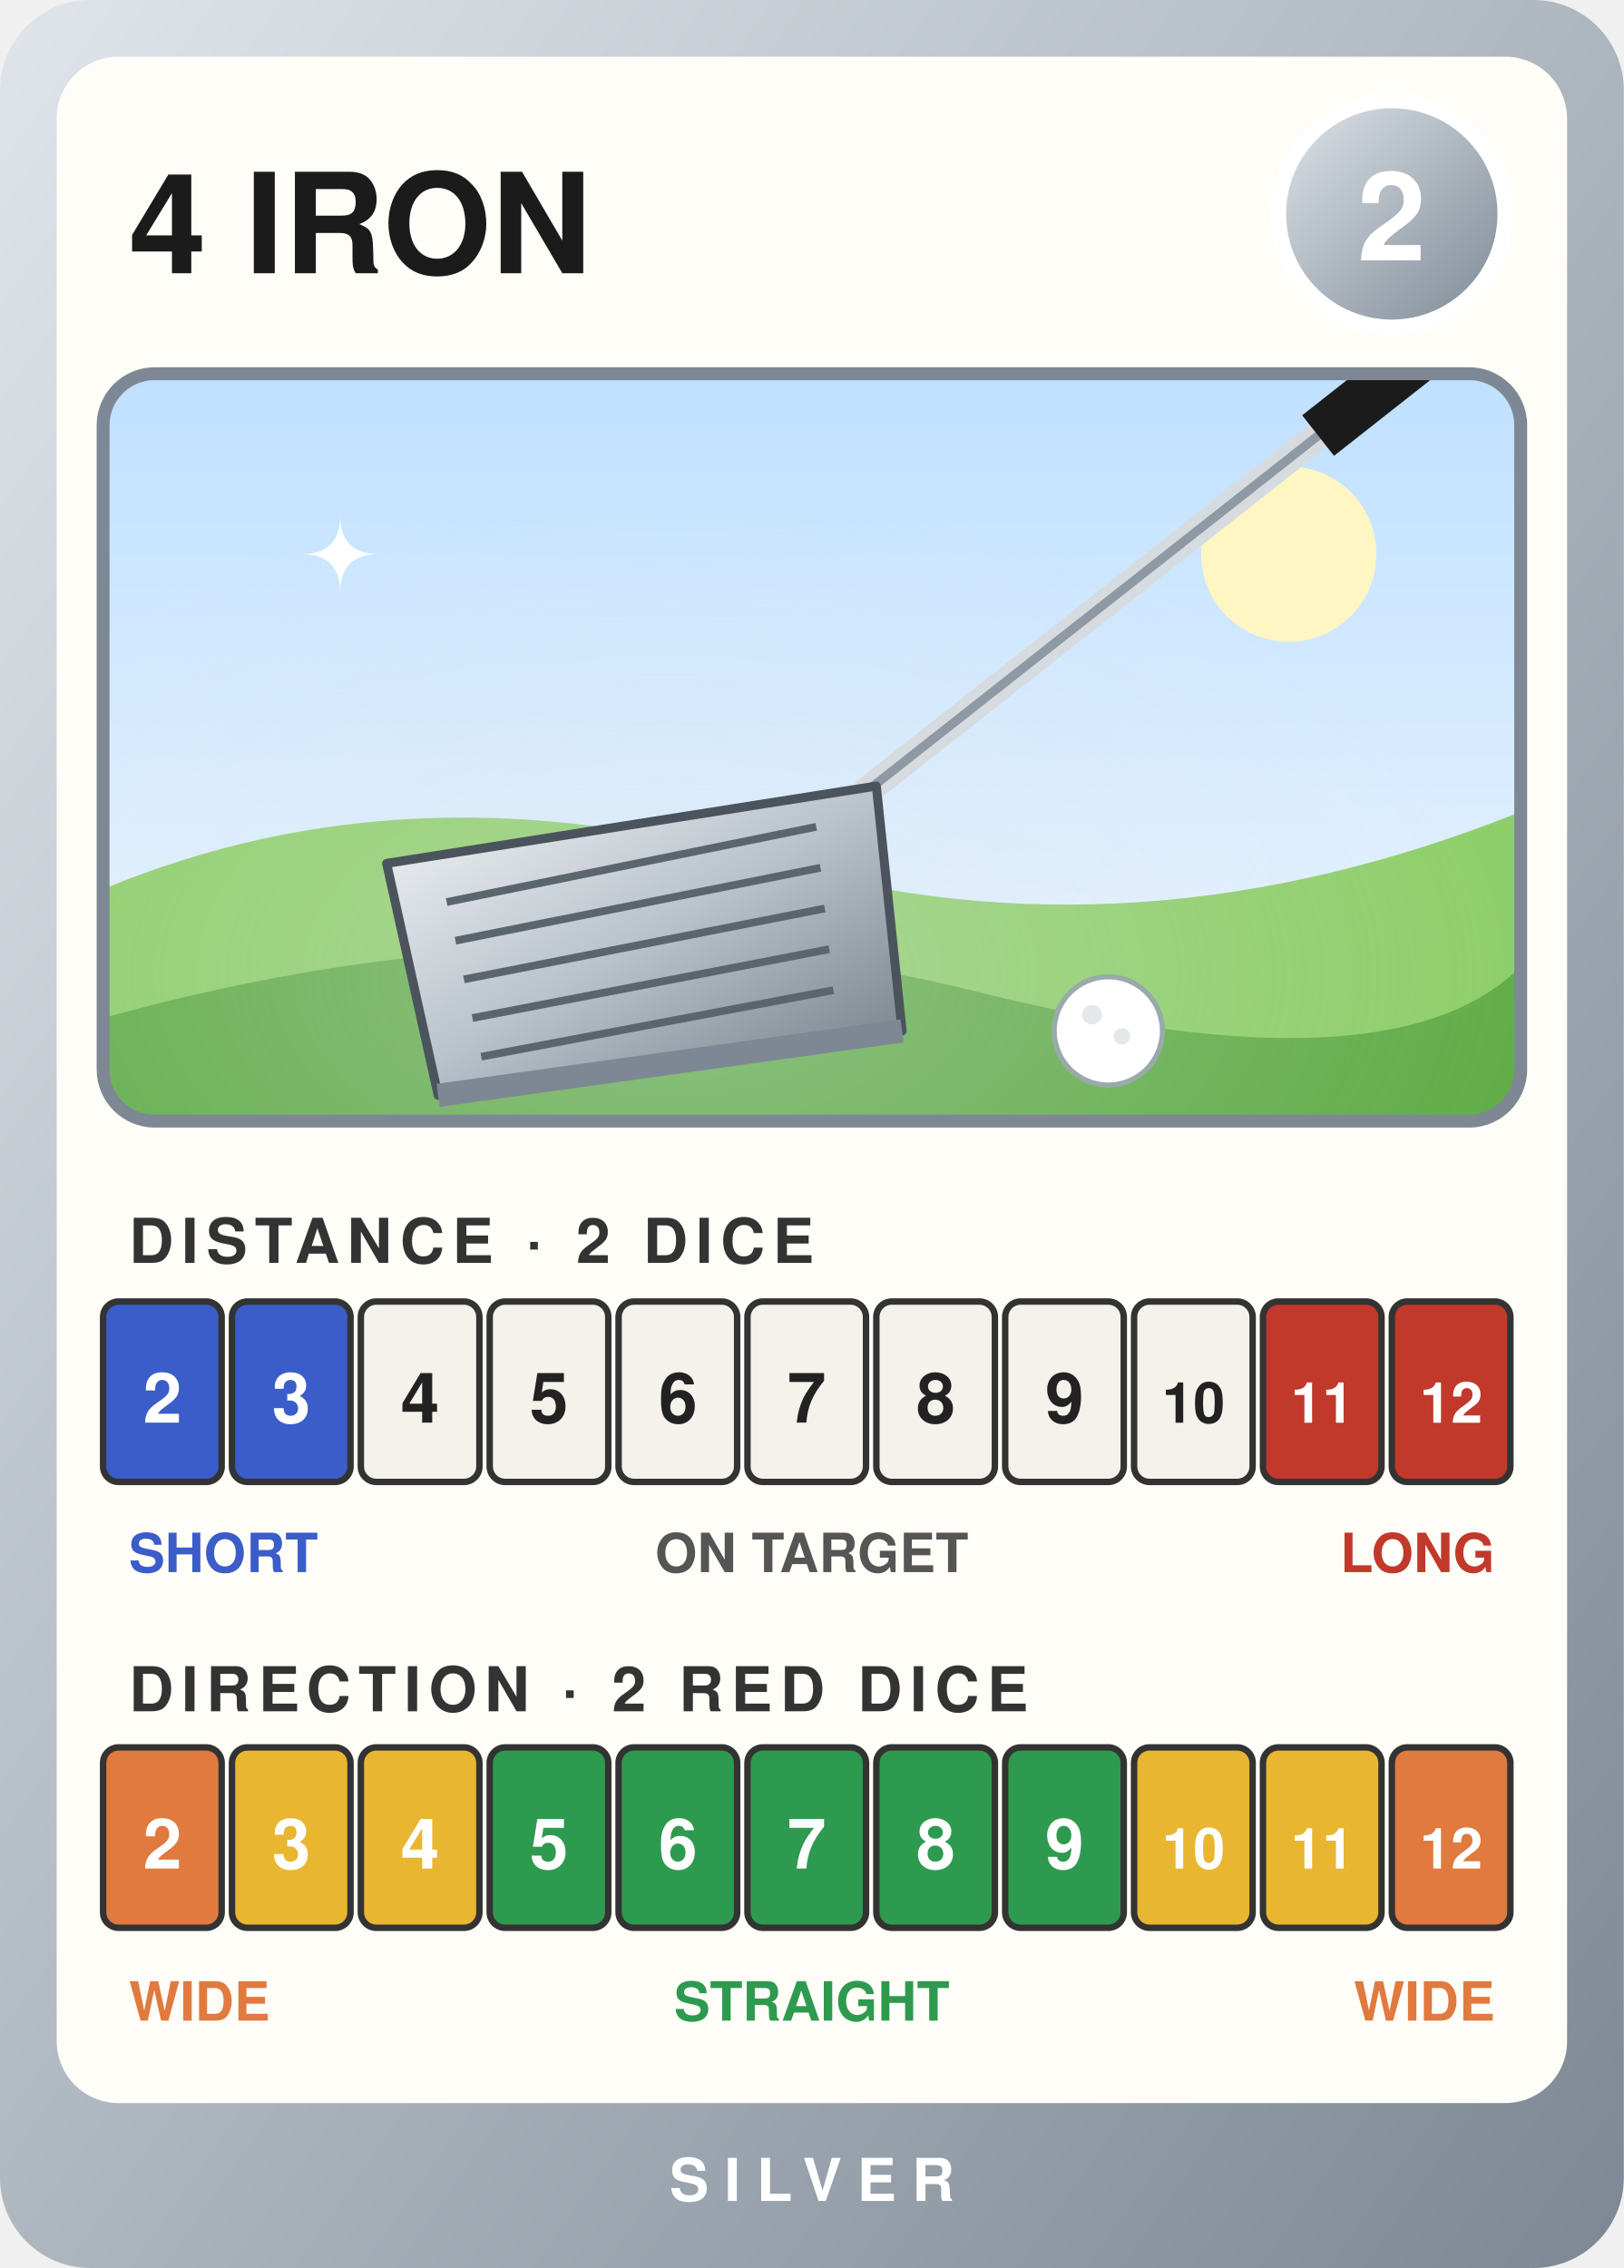
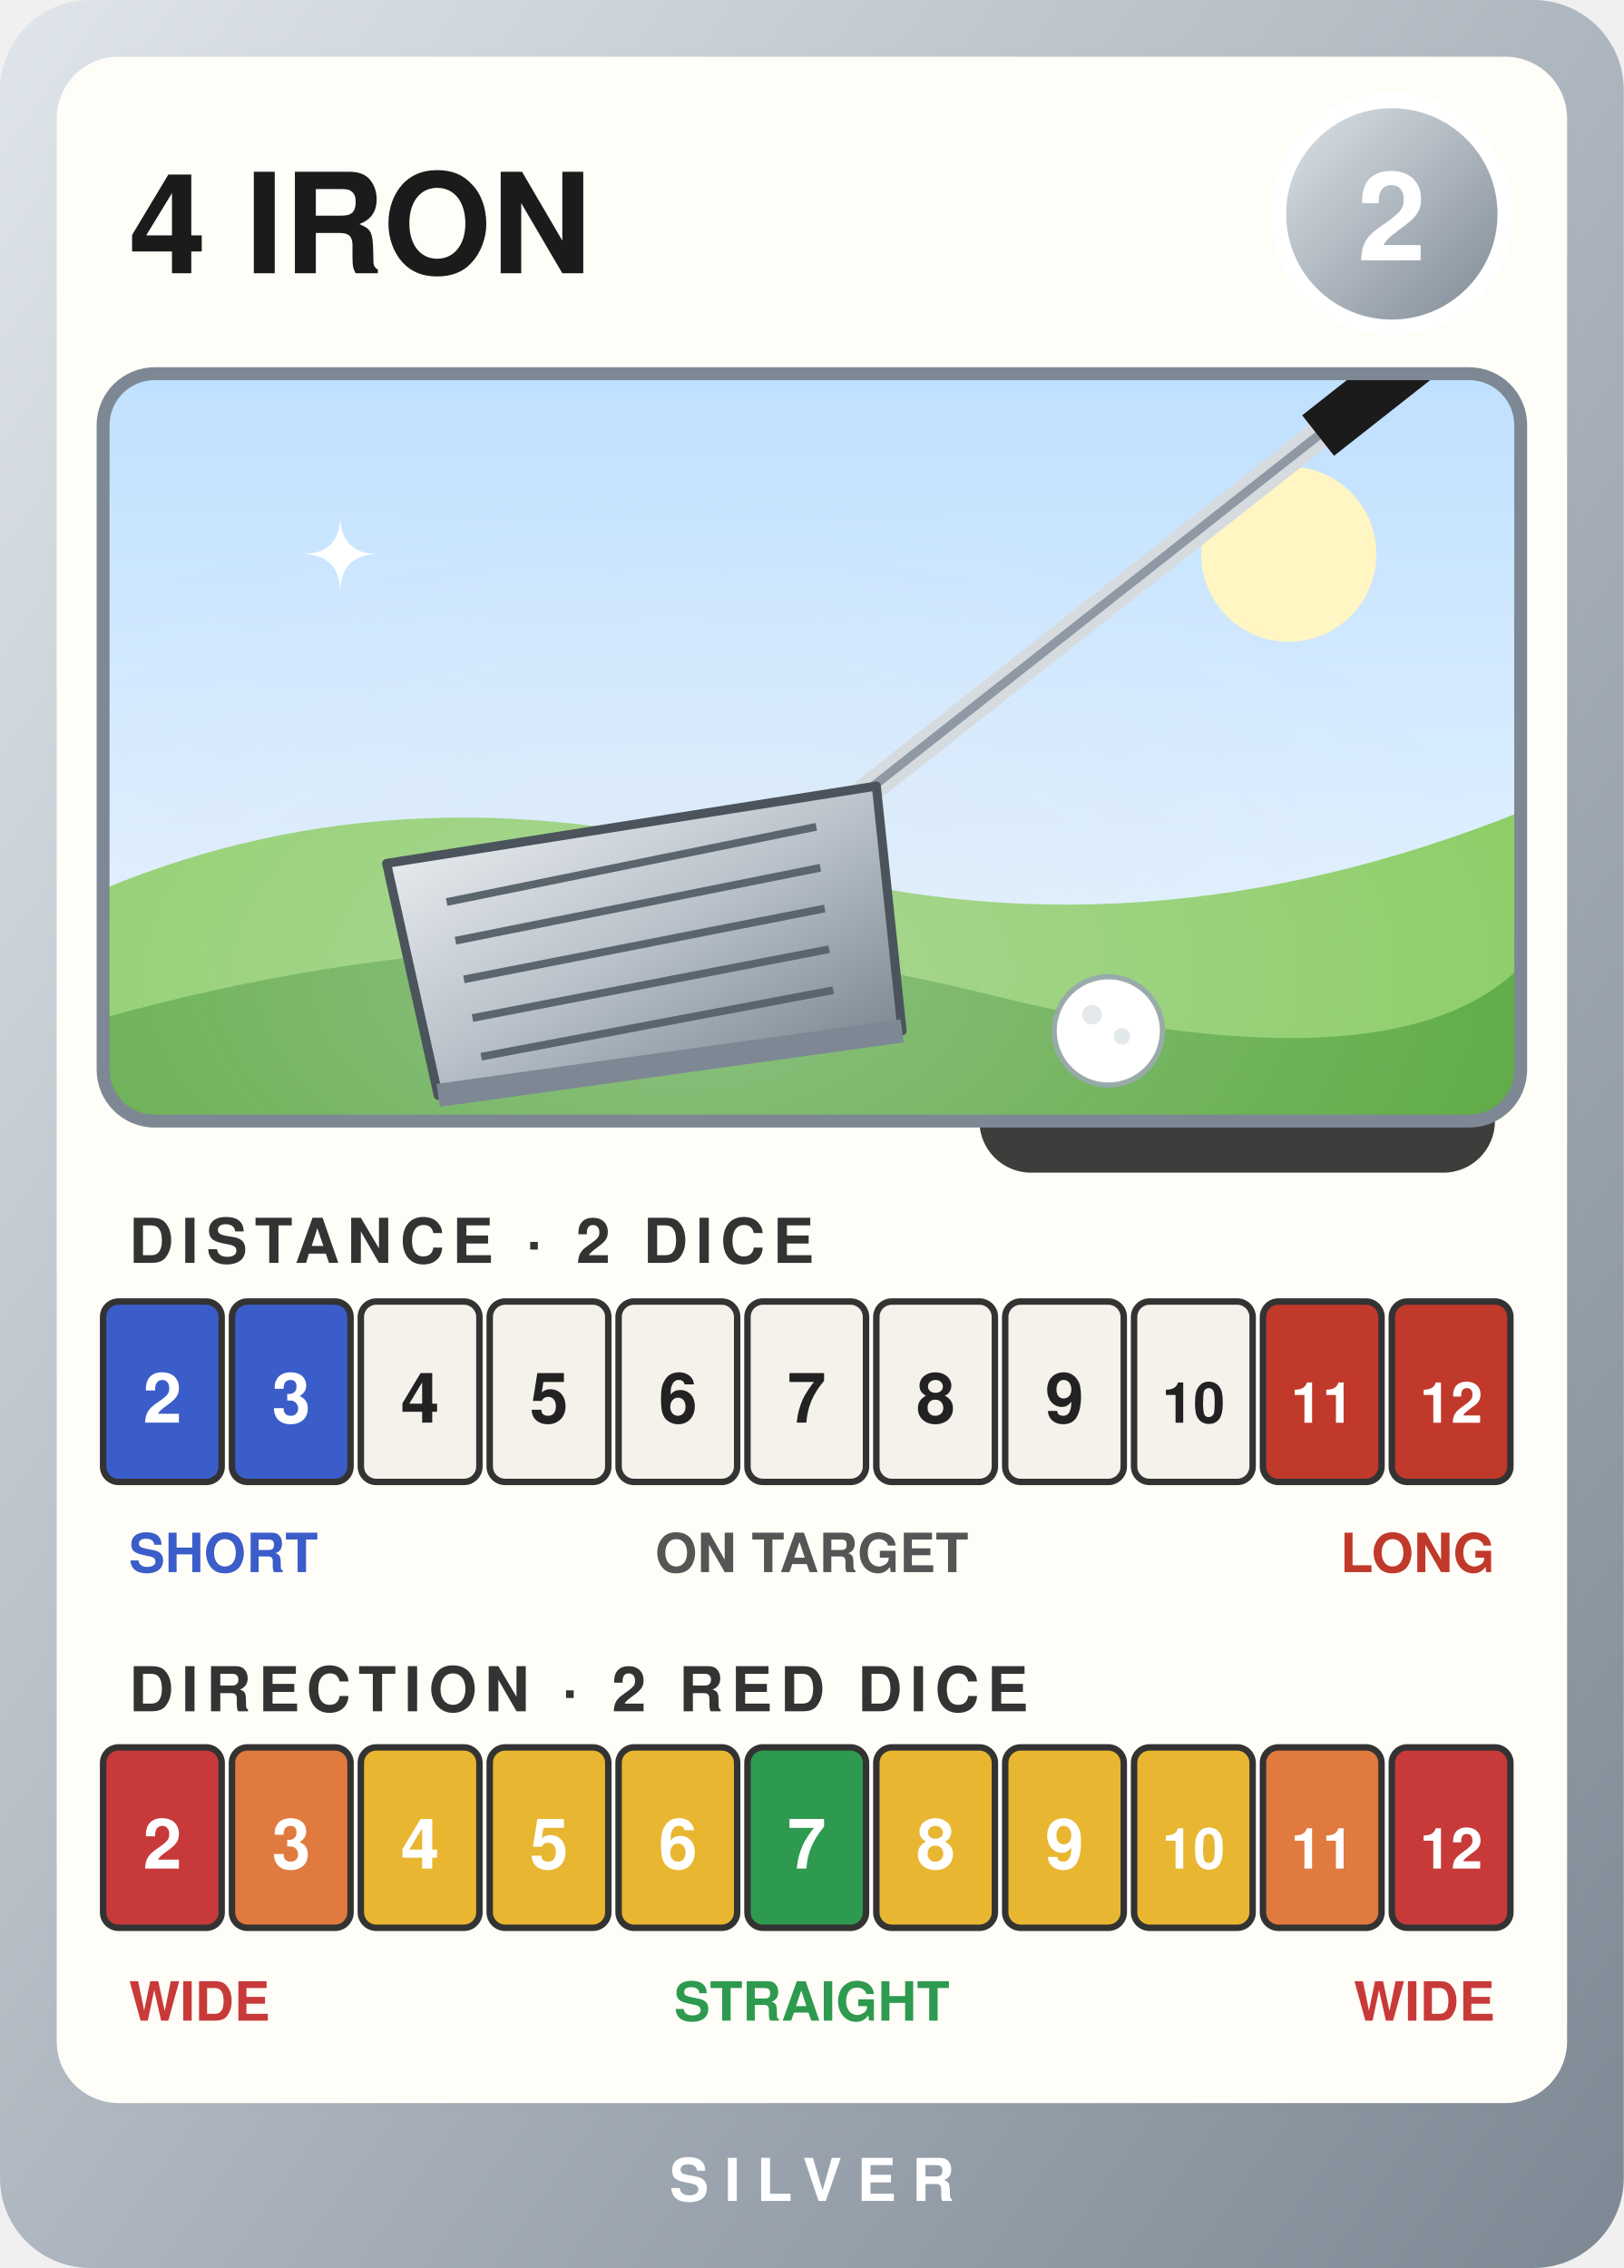
<svg xmlns="http://www.w3.org/2000/svg" width="63mm" height="88mm" viewBox="0 0 63 88" font-family="Helvetica, Arial, sans-serif">
  <defs>
    <linearGradient id="fri42" x1="0" y1="0" x2="1" y2="1">
      <stop offset="0" stop-color="#dfe5ea" />
      <stop offset="1" stop-color="#7d8894" />
    </linearGradient>
    <clipPath id="arti42">
      <rect x="4" y="14.5" width="55" height="29" rx="2" />
    </clipPath>
  </defs>
  <rect width="63" height="88" rx="3.5" fill="url(#fri42)" />
  <rect x="2.2" y="2.2" width="58.6" height="79.4" rx="2.4" fill="#fffdf7" />
  <text x="5" y="10.6" font-size="5.4" font-weight="800" fill="#1b1b1b">4 IRON</text>
+   <rect x="38" y="38" width="20" height="7.5" rx="2" fill="#1b1b1b" fill-opacity="0.85" />
+   <text x="48" y="43.6" text-anchor="middle" font-size="4.2" font-weight="800" fill="#fff">160 YD</text>
  <circle cx="54" cy="8.3" r="4.4" fill="url(#fri42)" stroke="#fff" stroke-width="0.6" />
  <text x="54" y="10.1" text-anchor="middle" font-size="4.8" font-weight="800" fill="#fff">2</text>
  <g clip-path="url(#arti42)">
    <g transform="translate(4 14.5)">
      <defs>
        <linearGradient id="skyi42" x1="0" y1="0" x2="0" y2="1">
          <stop offset="0" stop-color="#bfe0ff" />
          <stop offset="1" stop-color="#f2f8ff" />
        </linearGradient>
        <linearGradient id="steeli42" x1="0" y1="0" x2="1" y2="1">
          <stop offset="0" stop-color="#f4f6f8" />
          <stop offset="0.5" stop-color="#b9c2ca" />
          <stop offset="1" stop-color="#6f7a84" />
        </linearGradient>
        <radialGradient id="headi42" cx="0.35" cy="0.3" r="0.8">
          <stop offset="0" stop-color="#5a6574" />
          <stop offset="1" stop-color="#11161d" />
        </radialGradient>
        <radialGradient id="woodi42" cx="0.35" cy="0.3" r="0.8">
          <stop offset="0" stop-color="#c58a50" />
          <stop offset="1" stop-color="#5a3315" />
        </radialGradient>
        <radialGradient id="glowi42" cx="0.4" cy="0.75" r="0.6">
          <stop offset="0" stop-color="#dfe5ea" stop-opacity="0.35" />
          <stop offset="1" stop-color="#dfe5ea" stop-opacity="0" />
        </radialGradient>
      </defs>
      <rect width="55" height="31" fill="url(#skyi42)" />
      <circle cx="46" cy="7" r="3.4" fill="#fff6c4" />
      <path d="M0 20 Q 12 15 26 19 T 55 17 V31 H0 Z" fill="#8fcf6a" />
      <path d="M0 25 Q 18 20 34 24 T 55 23 V31 H0 Z" fill="#62ad49" />
      <rect width="55" height="31" fill="url(#glowi42)" />
      <line x1="29.5" y1="16.3" x2="54" y2="-3" stroke="#d6dbe0" stroke-width="1.1" />
      <line x1="29.5" y1="16.3" x2="54" y2="-3" stroke="#7d8894" stroke-width="0.35" opacity="0.8" />
      <line x1="47.14" y1="2.4" x2="54" y2="-3" stroke="#1b1b1b" stroke-width="2" />
      <polygon points="11,19 30,16 31,25.5 13,28" fill="url(#steeli42)" stroke="#4b545c" stroke-width="0.35" stroke-linejoin="round" />
      <line x1="13.33" y1="20.5" x2="27.67" y2="17.58" stroke="#5b656e" stroke-width="0.3" />
      <line x1="13.67" y1="22" x2="27.83" y2="19.17" stroke="#5b656e" stroke-width="0.3" />
      <line x1="14" y1="23.5" x2="28" y2="20.75" stroke="#5b656e" stroke-width="0.3" />
      <line x1="14.33" y1="25" x2="28.17" y2="22.33" stroke="#5b656e" stroke-width="0.3" />
      <line x1="14.67" y1="26.5" x2="28.33" y2="23.92" stroke="#5b656e" stroke-width="0.3" />
      <line x1="13" y1="28" x2="31" y2="25.5" stroke="#7d8894" stroke-width="0.9" />
      <circle cx="39" cy="25.5" r="2.1" fill="#fff" stroke="#9aa" stroke-width="0.2" />
      <circle cx="38.37" cy="24.87" r="0.38" fill="#e3e8ea" />
      <circle cx="39.53" cy="25.71" r="0.32" fill="#e3e8ea" />
      <path d="M 9.2 5.5 Q 9.2 7 10.7 7 Q 9.2 7 9.2 8.5 Q 9.2 7 7.7 7 Q 9.2 7 9.2 5.5 Z" fill="#fff" />
    </g>
  </g>
  <rect x="4" y="14.5" width="55" height="29" rx="2" fill="none" stroke="#7d8894" stroke-width="0.5" />
  <text x="5" y="49" font-size="2.4" font-weight="800" fill="#333" letter-spacing="0.3">DISTANCE · 2 DICE</text>
  <rect x="4" y="50.5" width="4.6" height="7" rx="0.6" fill="#3b5dc9" stroke="#333" stroke-width="0.25" />
  <text x="6.3" y="55.2" text-anchor="middle" font-size="2.7" font-weight="800" fill="#fff">2</text>
  <rect x="9" y="50.5" width="4.6" height="7" rx="0.6" fill="#3b5dc9" stroke="#333" stroke-width="0.25" />
  <text x="11.3" y="55.2" text-anchor="middle" font-size="2.7" font-weight="800" fill="#fff">3</text>
  <rect x="14" y="50.5" width="4.6" height="7" rx="0.6" fill="#f4f2ea" stroke="#333" stroke-width="0.25" />
  <text x="16.3" y="55.2" text-anchor="middle" font-size="2.7" font-weight="800" fill="#222">4</text>
  <rect x="19" y="50.5" width="4.6" height="7" rx="0.6" fill="#f4f2ea" stroke="#333" stroke-width="0.25" />
  <text x="21.3" y="55.2" text-anchor="middle" font-size="2.7" font-weight="800" fill="#222">5</text>
  <rect x="24" y="50.5" width="4.6" height="7" rx="0.6" fill="#f4f2ea" stroke="#333" stroke-width="0.25" />
  <text x="26.3" y="55.2" text-anchor="middle" font-size="2.7" font-weight="800" fill="#222">6</text>
  <rect x="29" y="50.5" width="4.6" height="7" rx="0.6" fill="#f4f2ea" stroke="#333" stroke-width="0.25" />
  <text x="31.3" y="55.2" text-anchor="middle" font-size="2.7" font-weight="800" fill="#222">7</text>
  <rect x="34" y="50.5" width="4.6" height="7" rx="0.6" fill="#f4f2ea" stroke="#333" stroke-width="0.25" />
  <text x="36.3" y="55.2" text-anchor="middle" font-size="2.7" font-weight="800" fill="#222">8</text>
  <rect x="39" y="50.5" width="4.6" height="7" rx="0.6" fill="#f4f2ea" stroke="#333" stroke-width="0.25" />
  <text x="41.3" y="55.2" text-anchor="middle" font-size="2.7" font-weight="800" fill="#222">9</text>
  <rect x="44" y="50.5" width="4.6" height="7" rx="0.6" fill="#f4f2ea" stroke="#333" stroke-width="0.25" />
  <text x="46.3" y="55.2" text-anchor="middle" font-size="2.2" font-weight="800" fill="#222">10</text>
  <rect x="49" y="50.5" width="4.6" height="7" rx="0.6" fill="#c0392b" stroke="#333" stroke-width="0.25" />
  <text x="51.3" y="55.2" text-anchor="middle" font-size="2.2" font-weight="800" fill="#fff">11</text>
  <rect x="54" y="50.5" width="4.6" height="7" rx="0.6" fill="#c0392b" stroke="#333" stroke-width="0.25" />
  <text x="56.3" y="55.2" text-anchor="middle" font-size="2.2" font-weight="800" fill="#fff">12</text>
  <text x="5" y="61" font-size="2.1" fill="#3b5dc9" font-weight="800">SHORT</text>
  <text x="31.5" y="61" text-anchor="middle" font-size="2.1" fill="#555" font-weight="800">ON TARGET</text>
  <text x="58" y="61" text-anchor="end" font-size="2.1" fill="#c0392b" font-weight="800">LONG</text>
  <text x="5" y="66.4" font-size="2.4" font-weight="800" fill="#333" letter-spacing="0.3">DIRECTION · 2 RED DICE</text>
-   <rect x="4" y="67.8" width="4.6" height="7" rx="0.6" fill="#e07a3f" stroke="#333" stroke-width="0.25" />
+   <rect x="4" y="67.8" width="4.6" height="7" rx="0.6" fill="#c83a3a" stroke="#333" stroke-width="0.25" />
  <text x="6.3" y="72.5" text-anchor="middle" font-size="2.7" font-weight="800" fill="#fff">2</text>
-   <rect x="9" y="67.8" width="4.6" height="7" rx="0.6" fill="#e8b630" stroke="#333" stroke-width="0.25" />
+   <rect x="9" y="67.8" width="4.6" height="7" rx="0.6" fill="#e07a3f" stroke="#333" stroke-width="0.25" />
  <text x="11.3" y="72.5" text-anchor="middle" font-size="2.7" font-weight="800" fill="#fff">3</text>
  <rect x="14" y="67.8" width="4.6" height="7" rx="0.6" fill="#e8b630" stroke="#333" stroke-width="0.25" />
  <text x="16.3" y="72.5" text-anchor="middle" font-size="2.7" font-weight="800" fill="#fff">4</text>
-   <rect x="19" y="67.8" width="4.6" height="7" rx="0.6" fill="#2e9a4f" stroke="#333" stroke-width="0.25" />
+   <rect x="19" y="67.8" width="4.6" height="7" rx="0.6" fill="#e8b630" stroke="#333" stroke-width="0.25" />
  <text x="21.3" y="72.5" text-anchor="middle" font-size="2.7" font-weight="800" fill="#fff">5</text>
-   <rect x="24" y="67.8" width="4.6" height="7" rx="0.6" fill="#2e9a4f" stroke="#333" stroke-width="0.25" />
+   <rect x="24" y="67.8" width="4.6" height="7" rx="0.6" fill="#e8b630" stroke="#333" stroke-width="0.25" />
  <text x="26.3" y="72.5" text-anchor="middle" font-size="2.7" font-weight="800" fill="#fff">6</text>
  <rect x="29" y="67.8" width="4.6" height="7" rx="0.6" fill="#2e9a4f" stroke="#333" stroke-width="0.25" />
  <text x="31.3" y="72.5" text-anchor="middle" font-size="2.7" font-weight="800" fill="#fff">7</text>
-   <rect x="34" y="67.8" width="4.6" height="7" rx="0.6" fill="#2e9a4f" stroke="#333" stroke-width="0.25" />
+   <rect x="34" y="67.8" width="4.6" height="7" rx="0.6" fill="#e8b630" stroke="#333" stroke-width="0.25" />
  <text x="36.3" y="72.5" text-anchor="middle" font-size="2.7" font-weight="800" fill="#fff">8</text>
-   <rect x="39" y="67.8" width="4.6" height="7" rx="0.6" fill="#2e9a4f" stroke="#333" stroke-width="0.25" />
+   <rect x="39" y="67.8" width="4.6" height="7" rx="0.6" fill="#e8b630" stroke="#333" stroke-width="0.25" />
  <text x="41.3" y="72.5" text-anchor="middle" font-size="2.7" font-weight="800" fill="#fff">9</text>
  <rect x="44" y="67.8" width="4.6" height="7" rx="0.6" fill="#e8b630" stroke="#333" stroke-width="0.25" />
  <text x="46.3" y="72.5" text-anchor="middle" font-size="2.2" font-weight="800" fill="#fff">10</text>
-   <rect x="49" y="67.8" width="4.6" height="7" rx="0.6" fill="#e8b630" stroke="#333" stroke-width="0.25" />
+   <rect x="49" y="67.8" width="4.6" height="7" rx="0.6" fill="#e07a3f" stroke="#333" stroke-width="0.25" />
  <text x="51.3" y="72.5" text-anchor="middle" font-size="2.2" font-weight="800" fill="#fff">11</text>
-   <rect x="54" y="67.8" width="4.6" height="7" rx="0.6" fill="#e07a3f" stroke="#333" stroke-width="0.25" />
+   <rect x="54" y="67.8" width="4.6" height="7" rx="0.6" fill="#c83a3a" stroke="#333" stroke-width="0.25" />
  <text x="56.3" y="72.5" text-anchor="middle" font-size="2.2" font-weight="800" fill="#fff">12</text>
-   <text x="5" y="78.4" font-size="2.1" fill="#e07a3f" font-weight="800">WIDE</text>
+   <text x="5" y="78.4" font-size="2.1" fill="#c83a3a" font-weight="800">WIDE</text>
  <text x="31.5" y="78.4" text-anchor="middle" font-size="2.1" fill="#2e9a4f" font-weight="800">STRAIGHT</text>
-   <text x="58" y="78.4" text-anchor="end" font-size="2.1" fill="#e07a3f" font-weight="800">WIDE</text>
+   <text x="58" y="78.4" text-anchor="end" font-size="2.1" fill="#c83a3a" font-weight="800">WIDE</text>
  <text x="31.5" y="85.4" text-anchor="middle" font-size="2.3" font-weight="800" fill="#fff" letter-spacing="0.6">SILVER</text>
</svg>
